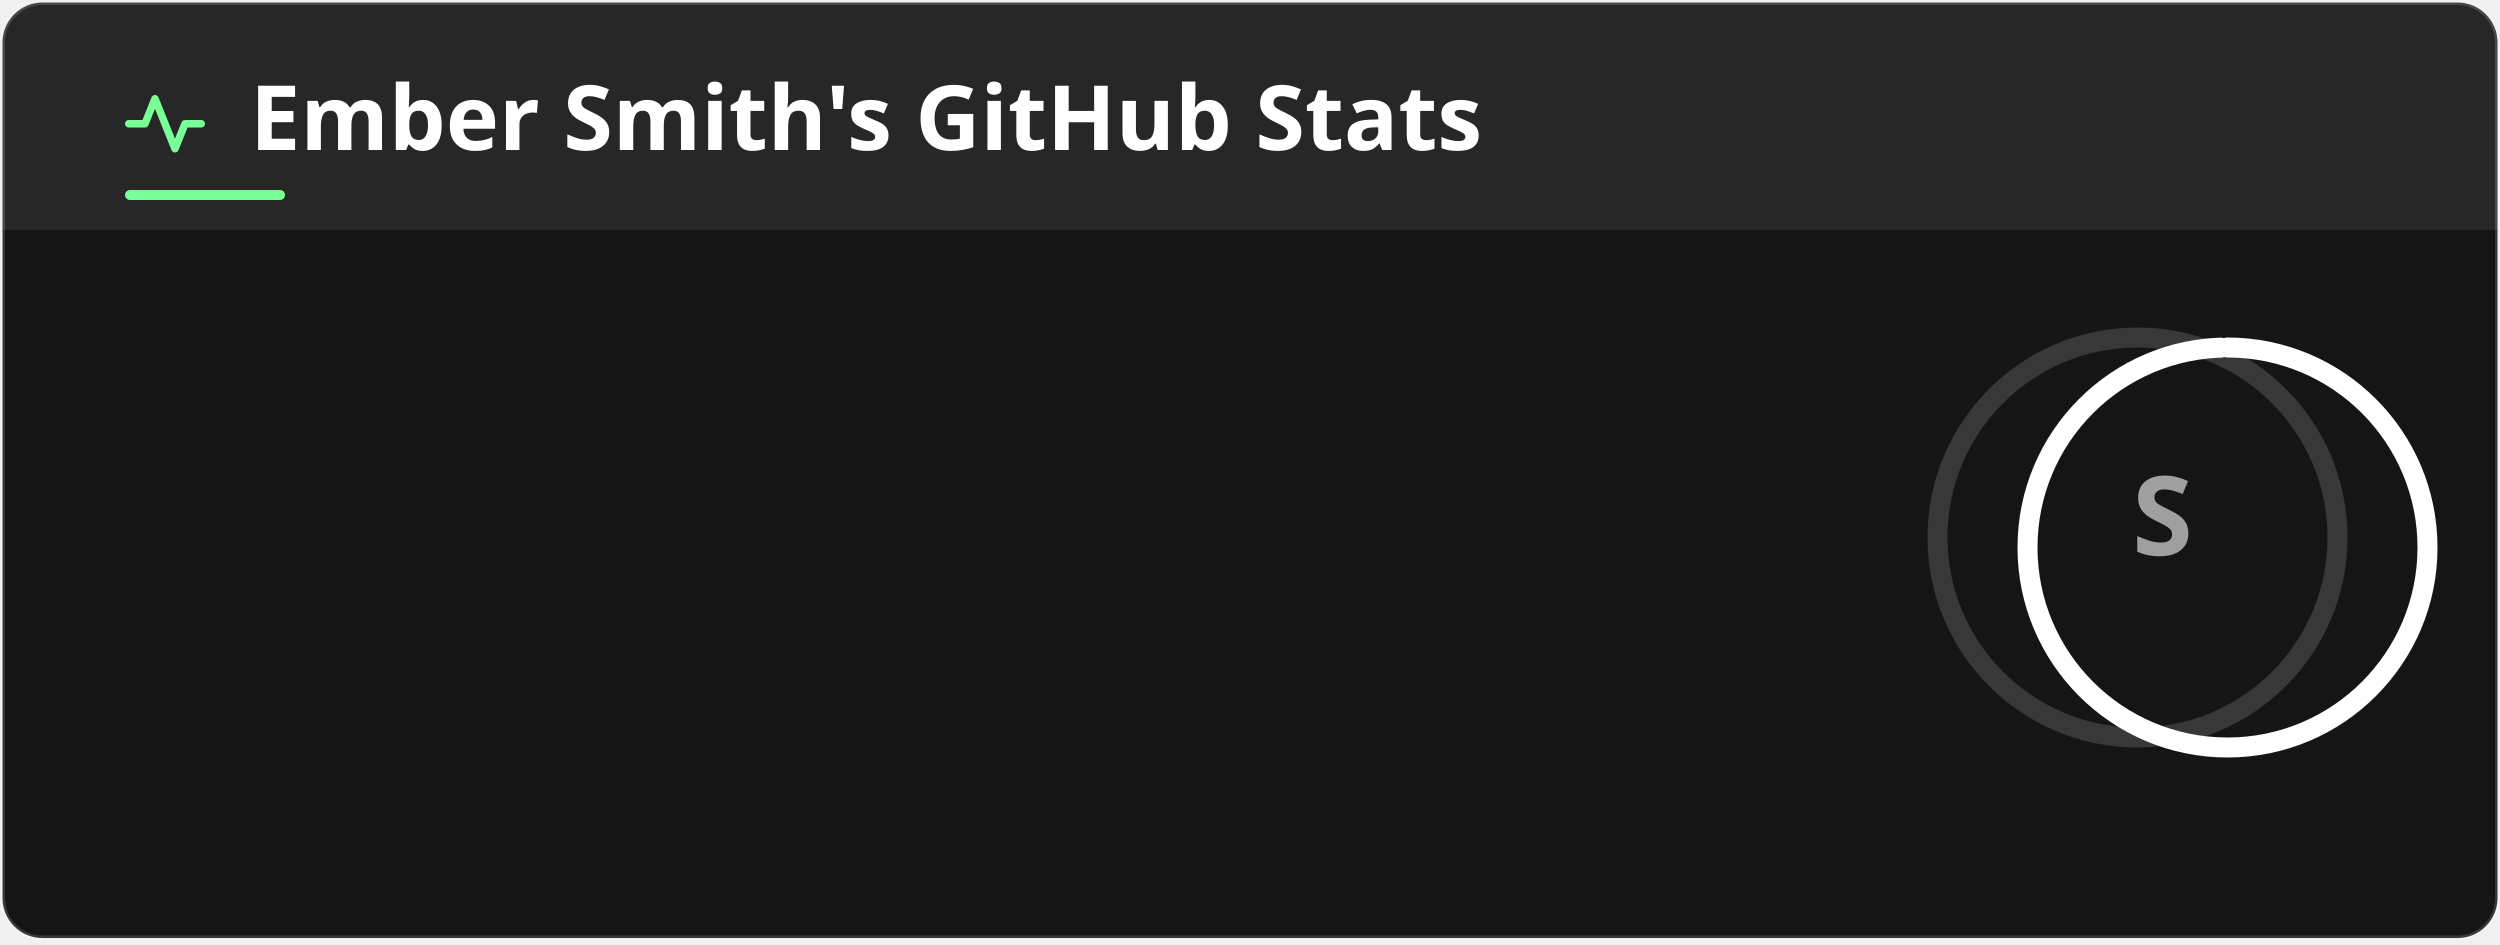
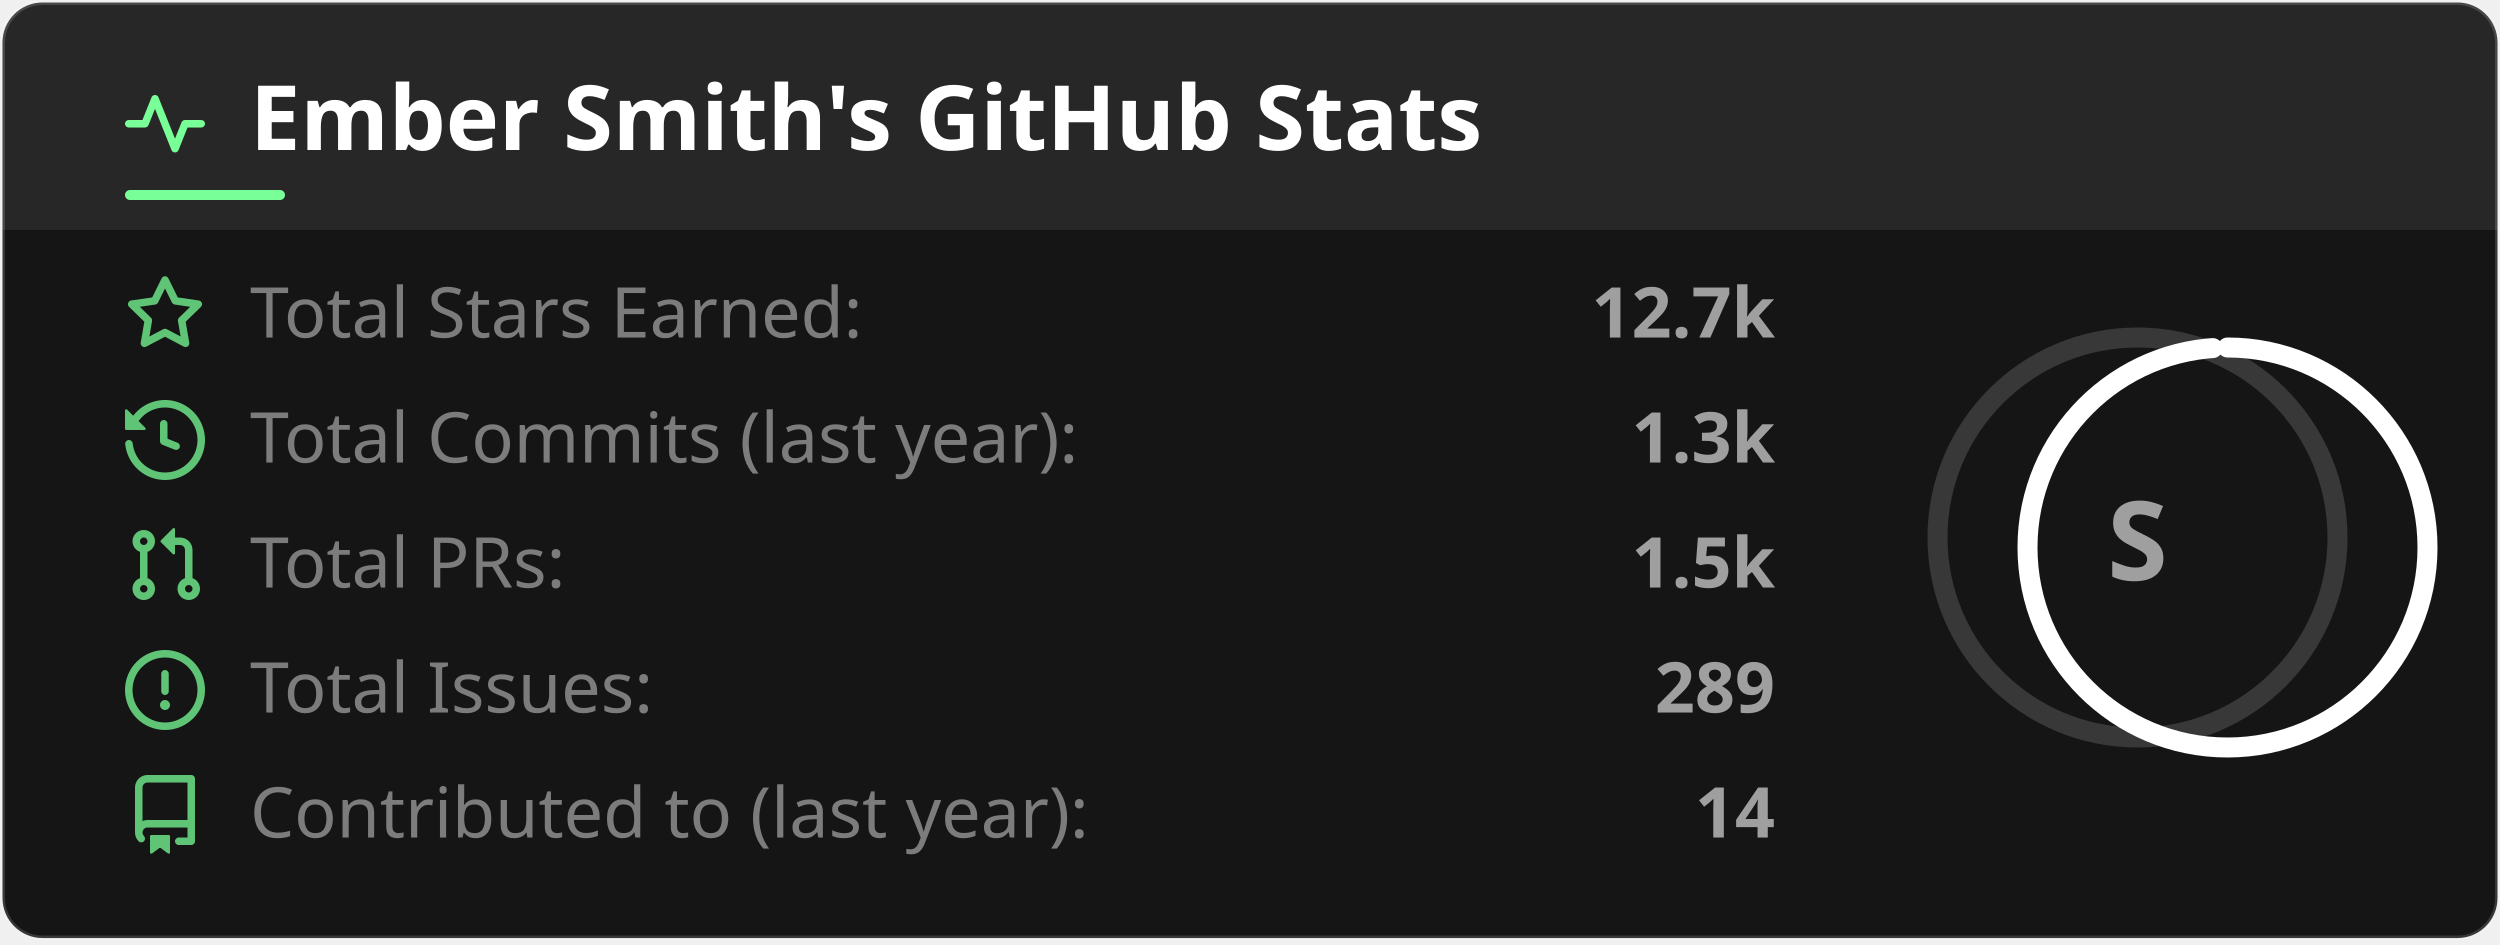
<svg xmlns="http://www.w3.org/2000/svg" width="500" height="189" viewBox="0 0 500 189" fill="none" role="img" aria-labelledby="title-id desc-id">
  <style>
    .header {
      font: 600 18px 'Segoe UI', Ubuntu, "Helvetica Neue", Sans-Serif;
      fill: #fff;
-       animation: fadeInAnimation 0.8s ease-in-out forwards;
+       animation: fadeInAnimation 0.8s ease-in-out backwards;
    }
    /* The icon reads against the title rather than with it, so it keeps its own color. */
    .title-icon {
      fill: #79ff97;
-       animation: fadeInAnimation 0.8s ease-in-out forwards;
+       animation: fadeInAnimation 0.8s ease-in-out backwards;
    }
    .title-accent {
      fill: #79ff97;
-       animation: fadeInAnimation 0.8s ease-in-out forwards;
+       animation: fadeInAnimation 0.8s ease-in-out backwards;
    }
    .title-band {
      fill: #fff;
      opacity: 0.08;
    }
    @supports(-moz-appearance: auto) {
      /* Selector detects Firefox */
      .header {
        font-size: 15.5px;
      }
    }
    .stat {
      font: 400 14px 'Segoe UI', Ubuntu, "Helvetica Neue", Sans-Serif;
      fill: #9f9f9f;
      font-variant-numeric: tabular-nums;
    }
    @supports(-moz-appearance: auto) {
      /* Selector detects Firefox */
      .stat {
        font-size: 12px;
      }
    }
    .stagger {
-       opacity: 0;
-       animation: fadeInAnimation 0.3s ease-in-out forwards;
+       animation: fadeInAnimation 0.3s ease-in-out backwards;
    }
    .rank-text {
      font: 700 22px 'Segoe UI', Ubuntu, "Helvetica Neue", Sans-Serif;
      fill: #9f9f9f;
-       animation: scaleInAnimation 0.3s ease-in-out forwards;
+       transform: translate(-5px, 5px);
+       animation: scaleInAnimation 0.3s ease-in-out backwards;
    }
    .rank-percentile-header {
      font-size: 14px;
    }
    .rank-percentile-text {
      font-size: 16px;
    }
    /* Labels recede so that the values read first. */
    .not_bold {
      font-weight: 400;
      opacity: 0.75;
    }
    .bold {
      font-weight: 600;
    }
    .icon {
      fill: #79ff97;
      opacity: 0.75;
      display: block;
    }
    .rank-circle-rim {
      stroke: #fff;
      fill: none;
      stroke-width: 4;
      opacity: 0.15;
    }
    .rank-circle {
      stroke: #fff;
      stroke-dasharray: 250;
      fill: none;
      stroke-width: 4;
      stroke-linecap: round;
      opacity: 1;
      transform-origin: -10px 8px;
      transform: rotate(-90deg);
-       animation: rankAnimation 0.8s forwards ease-in-out;
+       stroke-dashoffset: 1.612;
+       animation: rankAnimation 0.8s backwards ease-in-out;
    }
    @keyframes rankAnimation {
      from {
        stroke-dashoffset: 251.327;
      }
      to {
        stroke-dashoffset: 1.612;
      }
    }
    /* Animations */
    @keyframes scaleInAnimation {
      from {
        transform: translate(-5px, 5px) scale(0);
      }
      to {
        transform: translate(-5px, 5px) scale(1);
      }
    }
    @keyframes fadeInAnimation {
      from {
        opacity: 0;
      }
      to {
        opacity: 1;
      }
    }
    @media (prefers-reduced-motion: reduce) {
      * {
        animation-duration: 0s !important;
        animation-delay: 0s !important;
      }
    }
  </style>
  <rect data-testid="card-bg" class="card-bg" x="0.5" y="0.5" rx="8" height="99%" stroke="#ffffff26" width="499" fill="#151515" stroke-opacity="1" />
  <path data-testid="title-band" class="title-band" d="M0.5 8.5a8 8 0 0 1 8 -8h483a8 8 0 0 1 8 8v37.5h-499z" />
  <g data-testid="card-title" transform="translate(25, 30)">
    <g>
      <svg class="title-icon" x="0" y="-13" viewBox="0 0 16 16" version="1.1" width="16" height="16">
        <path d="M6 2c.306 0 .582.187.696.471L10 10.731l1.304-3.26A.751.751 0 0 1 12 7h3.25a.75.75 0 0 1 0 1.5h-2.742l-1.812 4.529a.751.751 0 0 1-1.392 0L6 4.769l-1.304 3.26A.751.751 0 0 1 4 8.5H.75a.75.75 0 0 1 0-1.5h2.742l1.812-4.529A.751.751 0 0 1 6 2Z" />
      </svg>
    </g>
    <g transform="translate(25, 0)">
      <text x="0" y="0" class="header" data-testid="header">Ember Smith's GitHub Stats</text>
    </g>
    <rect data-testid="title-accent" class="title-accent" x="0" y="8" width="32" height="2" rx="1" />
  </g>
  <g data-testid="main-card-body" transform="translate(0, 55)">
    <g data-testid="rank-circle" transform="translate(437.5, 44.5)">
      <circle class="rank-circle-rim" cx="-10" cy="8" r="40" />
      <circle class="rank-circle" cx="-10" cy="8" r="40" />
      <g class="rank-text">
        <text x="-5" alignment-baseline="central" dominant-baseline="central" text-anchor="middle" y="3" data-testid="level-rank-icon">S</text>
      </g>
    </g>
    <svg x="0" y="0">
      <g>
        <g class="stagger" style="animation-delay: 120ms" transform="translate(25, 0)">
          <svg data-testid="icon" class="icon" viewBox="0 0 16 16" version="1.1" width="16" height="16">
            <path fill-rule="evenodd" d="M8 .25a.75.75 0 01.673.418l1.882 3.815 4.21.612a.75.75 0 01.416 1.279l-3.046 2.97.719 4.192a.75.75 0 01-1.088.791L8 12.347l-3.766 1.98a.75.75 0 01-1.088-.79l.72-4.194L.818 6.374a.75.75 0 01.416-1.28l4.21-.611L7.327.668A.75.75 0 018 .25zm0 2.445L6.615 5.5a.75.75 0 01-.564.41l-3.097.45 2.24 2.184a.75.75 0 01.216.664l-.528 3.084 2.769-1.456a.75.75 0 01.698 0l2.77 1.456-.53-3.084a.75.75 0 01.216-.664l2.24-2.183-3.096-.45a.75.75 0 01-.564-.41L8 2.694v.001z" />
          </svg>
          <text class="stat not_bold" x="25" y="12.5">Total Stars Earned:</text>
          <text class="stat bold" x="330" text-anchor="end" y="12.5" data-testid="stars">12.7k</text>
        </g>
      </g>
      <g transform="translate(0, 25)">
        <g class="stagger" style="animation-delay: 160ms" transform="translate(25, 0)">
          <svg data-testid="icon" class="icon" viewBox="0 0 16 16" version="1.1" width="16" height="16">
            <path fill-rule="evenodd" d="M1.643 3.143L.427 1.927A.25.25 0 000 2.104V5.75c0 .138.112.25.25.25h3.646a.25.25 0 00.177-.427L2.715 4.215a6.5 6.5 0 11-1.18 4.458.75.75 0 10-1.493.154 8.001 8.001 0 101.6-5.684zM7.75 4a.75.75 0 01.75.75v2.992l2.028.812a.75.75 0 01-.557 1.392l-2.5-1A.75.75 0 017 8.25v-3.5A.75.75 0 017.75 4z" />
          </svg>
          <text class="stat not_bold" x="25" y="12.5">Total Commits (last year):</text>
          <text class="stat bold" x="330" text-anchor="end" y="12.5" data-testid="commits">1.3k</text>
        </g>
      </g>
      <g transform="translate(0, 50)">
        <g class="stagger" style="animation-delay: 200ms" transform="translate(25, 0)">
          <svg data-testid="icon" class="icon" viewBox="0 0 16 16" version="1.1" width="16" height="16">
            <path fill-rule="evenodd" d="M7.177 3.073L9.573.677A.25.25 0 0110 .854v4.792a.25.25 0 01-.427.177L7.177 3.427a.25.25 0 010-.354zM3.75 2.5a.75.75 0 100 1.5.75.75 0 000-1.5zm-2.25.75a2.25 2.25 0 113 2.122v5.256a2.251 2.251 0 11-1.5 0V5.372A2.25 2.25 0 011.5 3.25zM11 2.5h-1V4h1a1 1 0 011 1v5.628a2.251 2.251 0 101.5 0V5A2.5 2.5 0 0011 2.5zm1 10.25a.75.75 0 111.5 0 .75.75 0 01-1.5 0zM3.75 12a.75.75 0 100 1.5.75.75 0 000-1.5z" />
          </svg>
          <text class="stat not_bold" x="25" y="12.5">Total PRs:</text>
          <text class="stat bold" x="330" text-anchor="end" y="12.5" data-testid="prs">1.5k</text>
        </g>
      </g>
      <g transform="translate(0, 75)">
        <g class="stagger" style="animation-delay: 240ms" transform="translate(25, 0)">
          <svg data-testid="icon" class="icon" viewBox="0 0 16 16" version="1.1" width="16" height="16">
            <path fill-rule="evenodd" d="M8 1.5a6.5 6.5 0 100 13 6.5 6.5 0 000-13zM0 8a8 8 0 1116 0A8 8 0 010 8zm9 3a1 1 0 11-2 0 1 1 0 012 0zm-.25-6.25a.75.75 0 00-1.5 0v3.5a.75.75 0 001.5 0v-3.5z" />
          </svg>
          <text class="stat not_bold" x="25" y="12.5">Total Issues:</text>
          <text class="stat bold" x="330" text-anchor="end" y="12.5" data-testid="issues">289</text>
        </g>
      </g>
      <g transform="translate(0, 100)">
        <g class="stagger" style="animation-delay: 280ms" transform="translate(25, 0)">
          <svg data-testid="icon" class="icon" viewBox="0 0 16 16" version="1.1" width="16" height="16">
            <path fill-rule="evenodd" d="M2 2.5A2.5 2.5 0 014.5 0h8.75a.75.75 0 01.75.75v12.5a.75.75 0 01-.75.75h-2.5a.75.75 0 110-1.5h1.75v-2h-8a1 1 0 00-.714 1.7.75.75 0 01-1.072 1.05A2.495 2.495 0 012 11.5v-9zm10.5-1V9h-8c-.356 0-.694.074-1 .208V2.5a1 1 0 011-1h8zM5 12.25v3.25a.25.25 0 00.4.2l1.45-1.087a.25.25 0 01.3 0L8.6 15.7a.25.25 0 00.4-.2v-3.25a.25.25 0 00-.25-.25h-3.5a.25.25 0 00-.25.25z" />
          </svg>
          <text class="stat not_bold" x="25" y="12.5">Contributed to (last year):</text>
          <text class="stat bold" x="330" text-anchor="end" y="12.5" data-testid="contributed_to">14</text>
        </g>
      </g>
    </svg>
  </g>
</svg>
